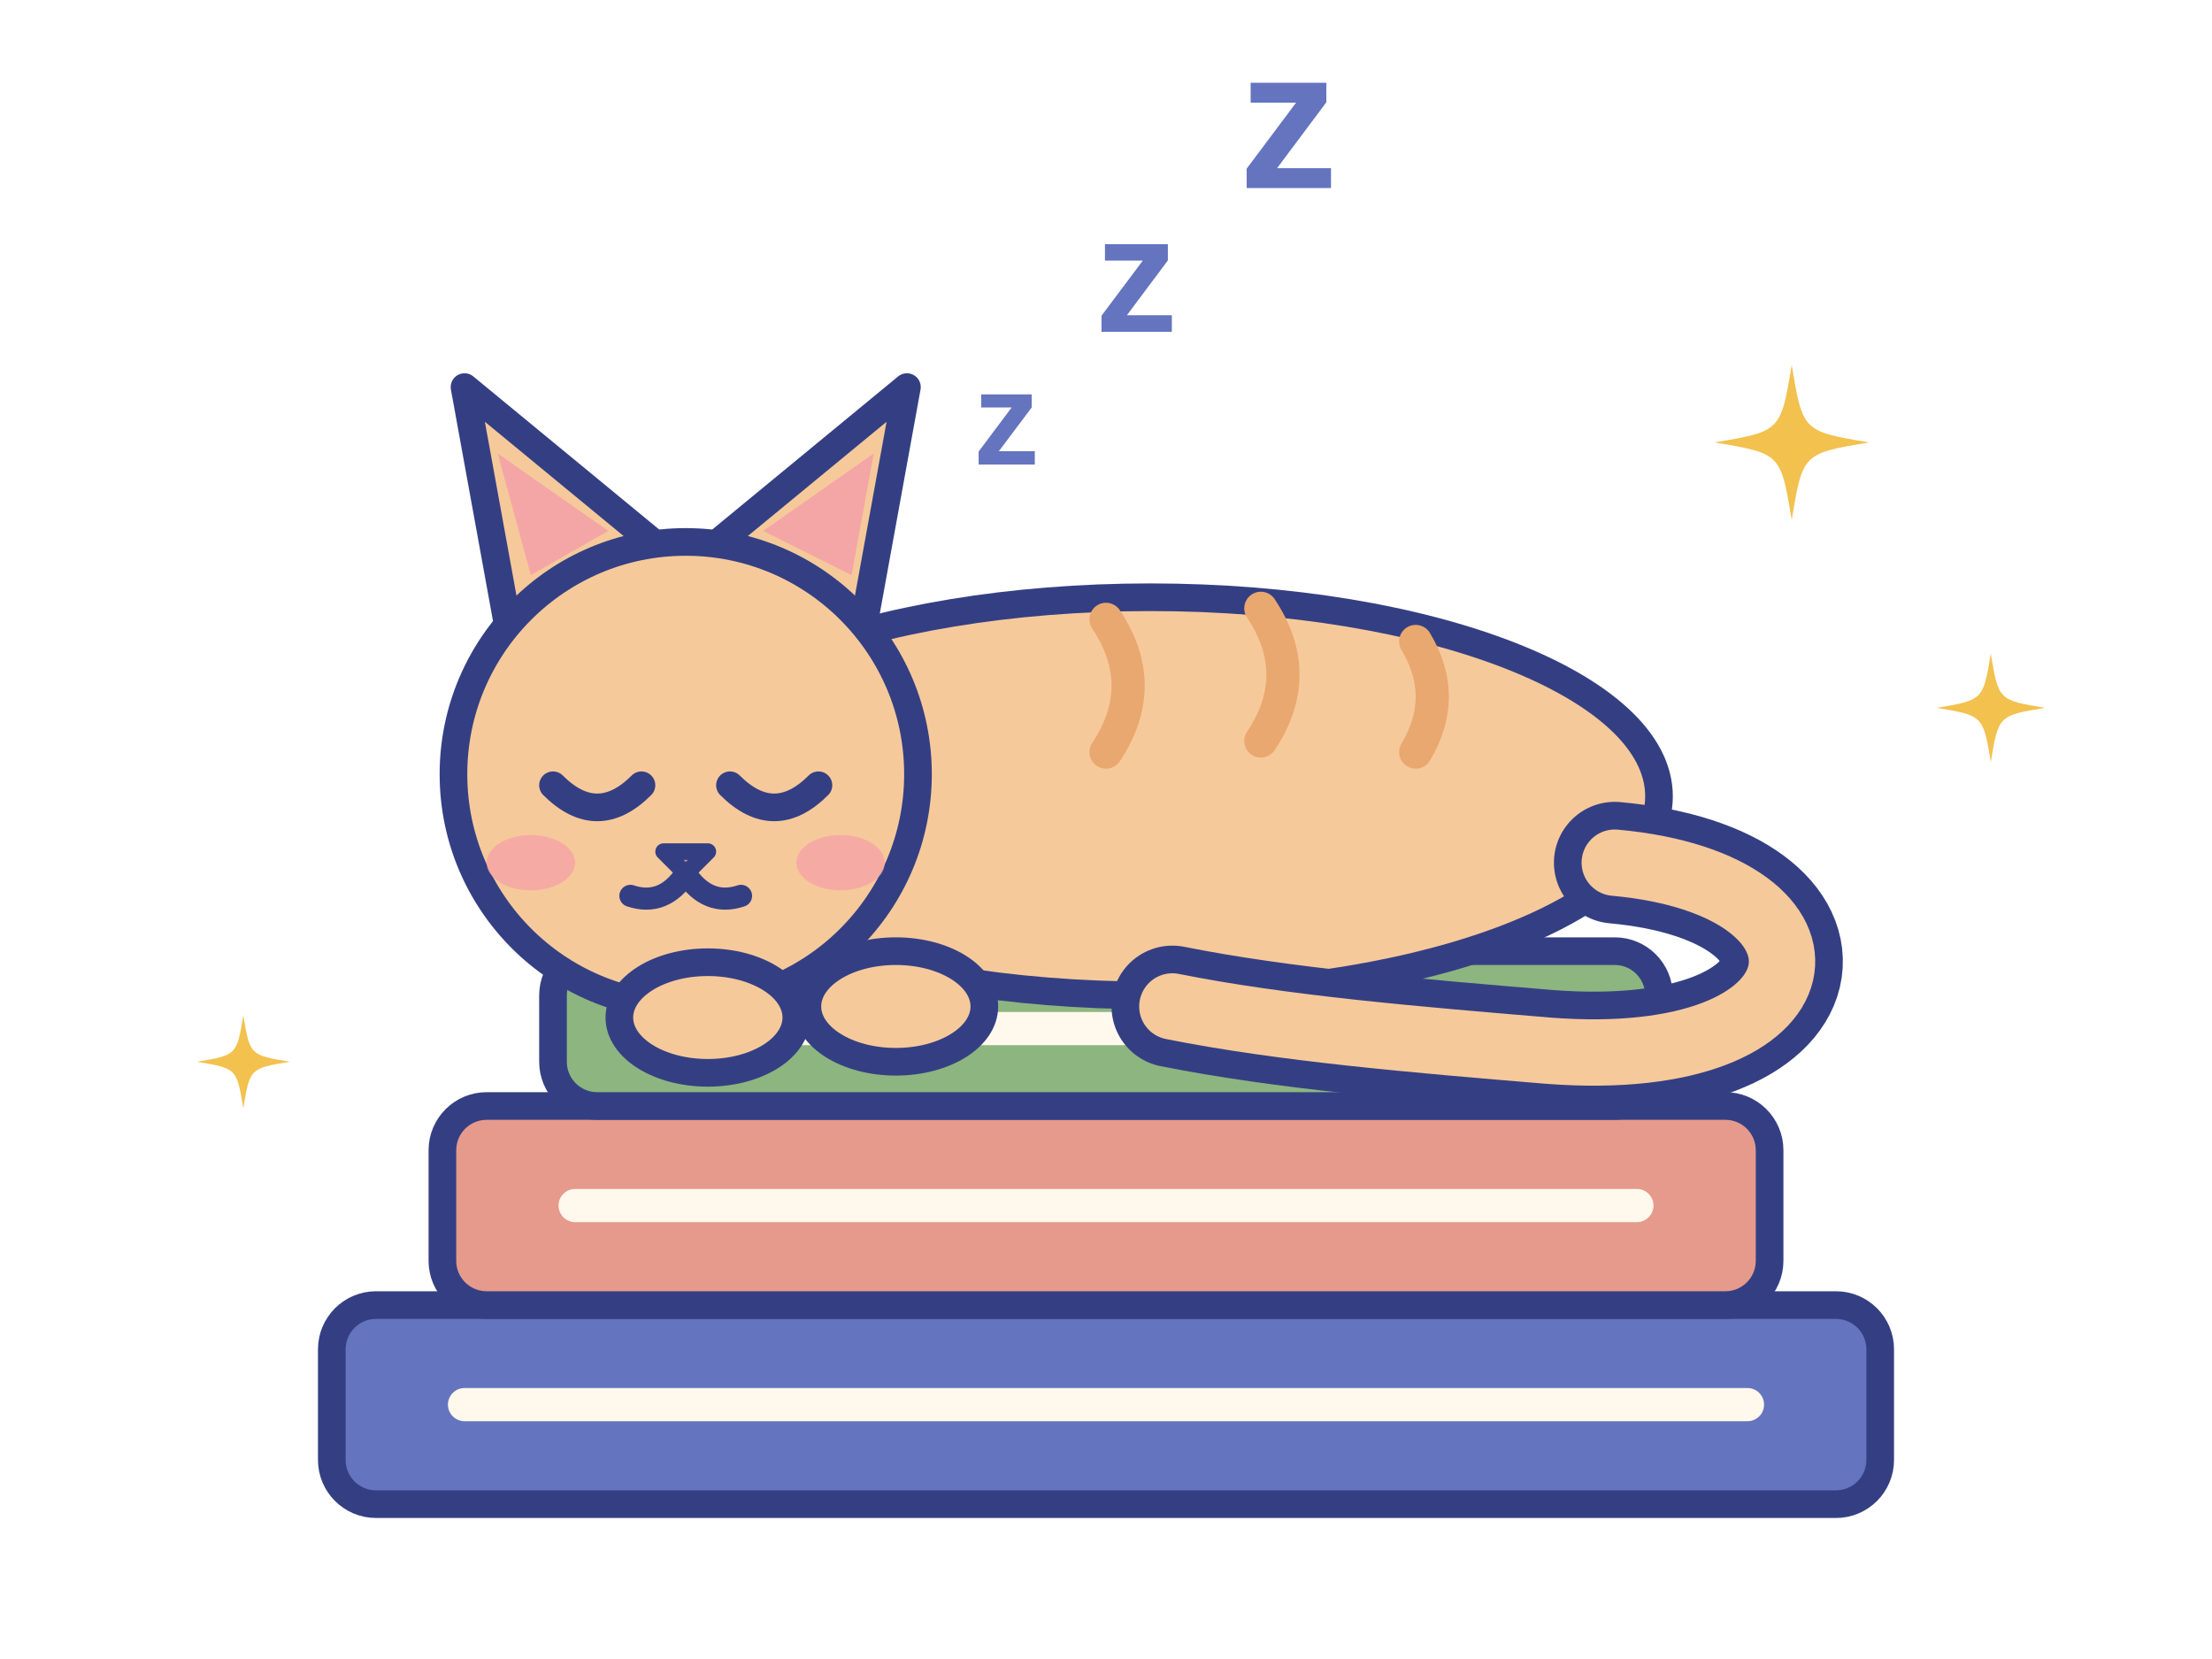
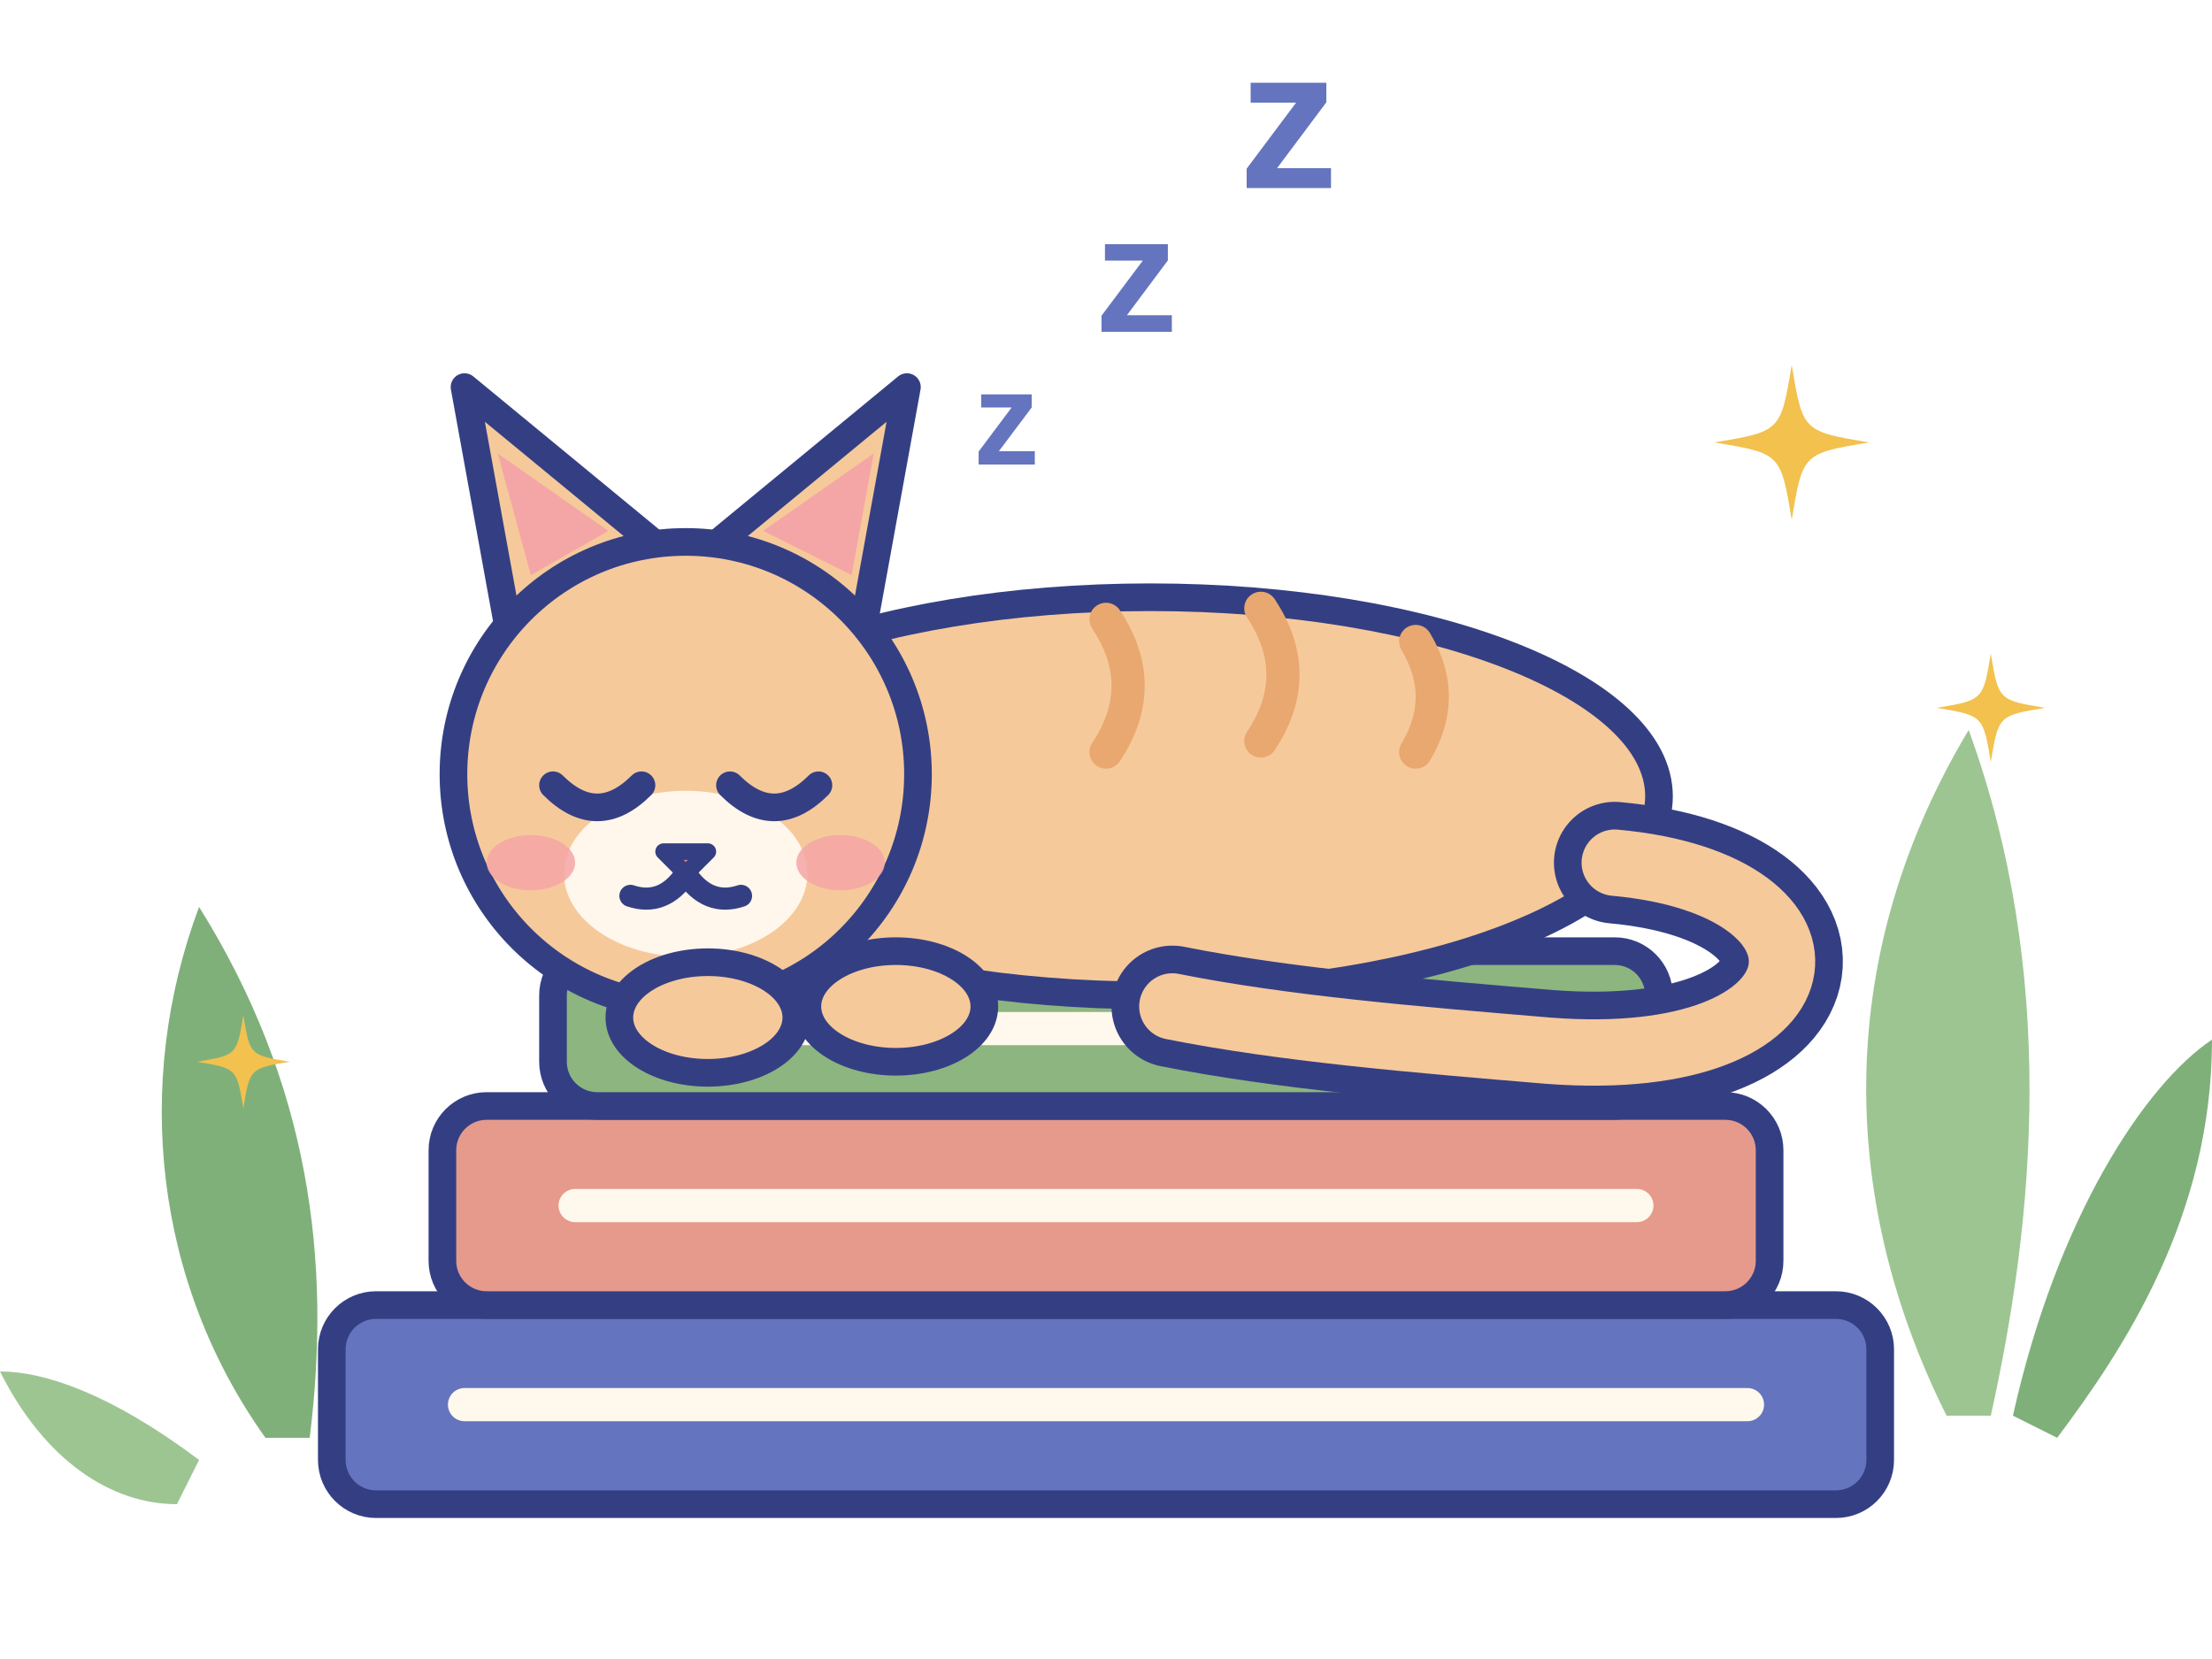
<svg xmlns="http://www.w3.org/2000/svg" viewBox="0 0 200 150" role="img" aria-label="A sleeping cat on a stack of books">
+   <g fill="#9DC592">
+     <path d="M176 128C166 108 166 86 178 66C186 88 184 110 180 128Z" />
+     <path d="M182 128C186 110 194 98 200 94C200 110 192 122 186 130Z" fill="#7FB07A" />
+     <path d="M168 128C158 116 150 112 142 112C146 122 156 128 166 132Z" fill="#7FB07A" />
+     <path d="M24 130C14 116 12 98 18 82C28 98 30 114 28 130Z" fill="#7FB07A" />
+     <path d="M30 132C36 118 44 112 52 112C48 124 40 130 32 134Z" />
+     <path d="M18 132C10 126 4 124 0 124C4 132 10 136 16 136Z" />
+   </g>
  <g stroke="#343F83" stroke-width="2.5" stroke-linecap="round" stroke-linejoin="round">
    <rect x="30" y="118" width="140" height="18" rx="4" fill="#6574BE" />
    <line x1="42" y1="127" x2="158" y2="127" stroke="#FFF8EC" stroke-width="3" />
    <rect x="40" y="100" width="120" height="18" rx="4" fill="#E59A8C" />
    <line x1="52" y1="109" x2="148" y2="109" stroke="#FFF8EC" stroke-width="3" />
    <rect x="50" y="86" width="100" height="14" rx="4" fill="#8DB580" />
    <line x1="60" y1="93" x2="140" y2="93" stroke="#FFF8EC" stroke-width="3" />
    <ellipse cx="104" cy="72" rx="46" ry="18" fill="#F6C99B" />
    <path d="M100 56q4 6 0 12M114 55q4 6 0 12M128 58q3 5 0 10" fill="none" stroke="#E9A86F" stroke-width="3" />
    <path d="M146 78C168 80 166 97 140 95C128 94 116 93 106 91" fill="none" stroke-width="11" />
    <path d="M146 78C168 80 166 97 140 95C128 94 116 93 106 91" fill="none" stroke="#F6C99B" stroke-width="6" />
    <path d="M46 57L42 35L59 49Z" fill="#F6C99B" />
    <path d="M65 49L82 35L78 57Z" fill="#F6C99B" />
    <path d="M48 52L45 41L55 48Z" fill="#F4A6A6" stroke="none" />
    <path d="M69 48L79 41L77 52Z" fill="#F4A6A6" stroke="none" />
    <circle cx="62" cy="70" r="21" fill="#F6C99B" />
+     <ellipse cx="62" cy="79" rx="11" ry="7.5" fill="#FFF6EC" stroke="none" />
    <path d="M50 71q4 4 8 0M66 71q4 4 8 0" fill="none" />
    <path d="M60 77l2 2 2-2z" fill="#E58A8A" stroke-width="1.5" />
    <path d="M62 79q-2 3-5 2M62 79q2 3 5 2" fill="none" stroke-width="2" />
    <ellipse cx="81" cy="91" rx="8" ry="5" fill="#F6C99B" />
    <ellipse cx="64" cy="92" rx="8" ry="5" fill="#F6C99B" />
  </g>
  <ellipse cx="48" cy="78" rx="4" ry="2.5" fill="#F4A6A6" opacity=".85" />
  <ellipse cx="76" cy="78" rx="4" ry="2.5" fill="#F4A6A6" opacity=".85" />
  <g fill="#6574BE" font-family="DM Sans, Arial, sans-serif" font-weight="700">
    <text x="88" y="42" font-size="12">z</text>
    <text x="99" y="30" font-size="15">z</text>
    <text x="112" y="17" font-size="18">z</text>
  </g>
  <g fill="#F2C14E">
    <path transform="translate(162 40)" d="M0-7C1-1 1-1 7 0C1 1 1 1 0 7C-1 1-1 1-7 0C-1-1-1-1 0-7Z" />
    <path transform="translate(180 64) scale(.7)" d="M0-7C1-1 1-1 7 0C1 1 1 1 0 7C-1 1-1 1-7 0C-1-1-1-1 0-7Z" />
    <path transform="translate(22 96) scale(.6)" d="M0-7C1-1 1-1 7 0C1 1 1 1 0 7C-1 1-1 1-7 0C-1-1-1-1 0-7Z" />
  </g>
</svg>
